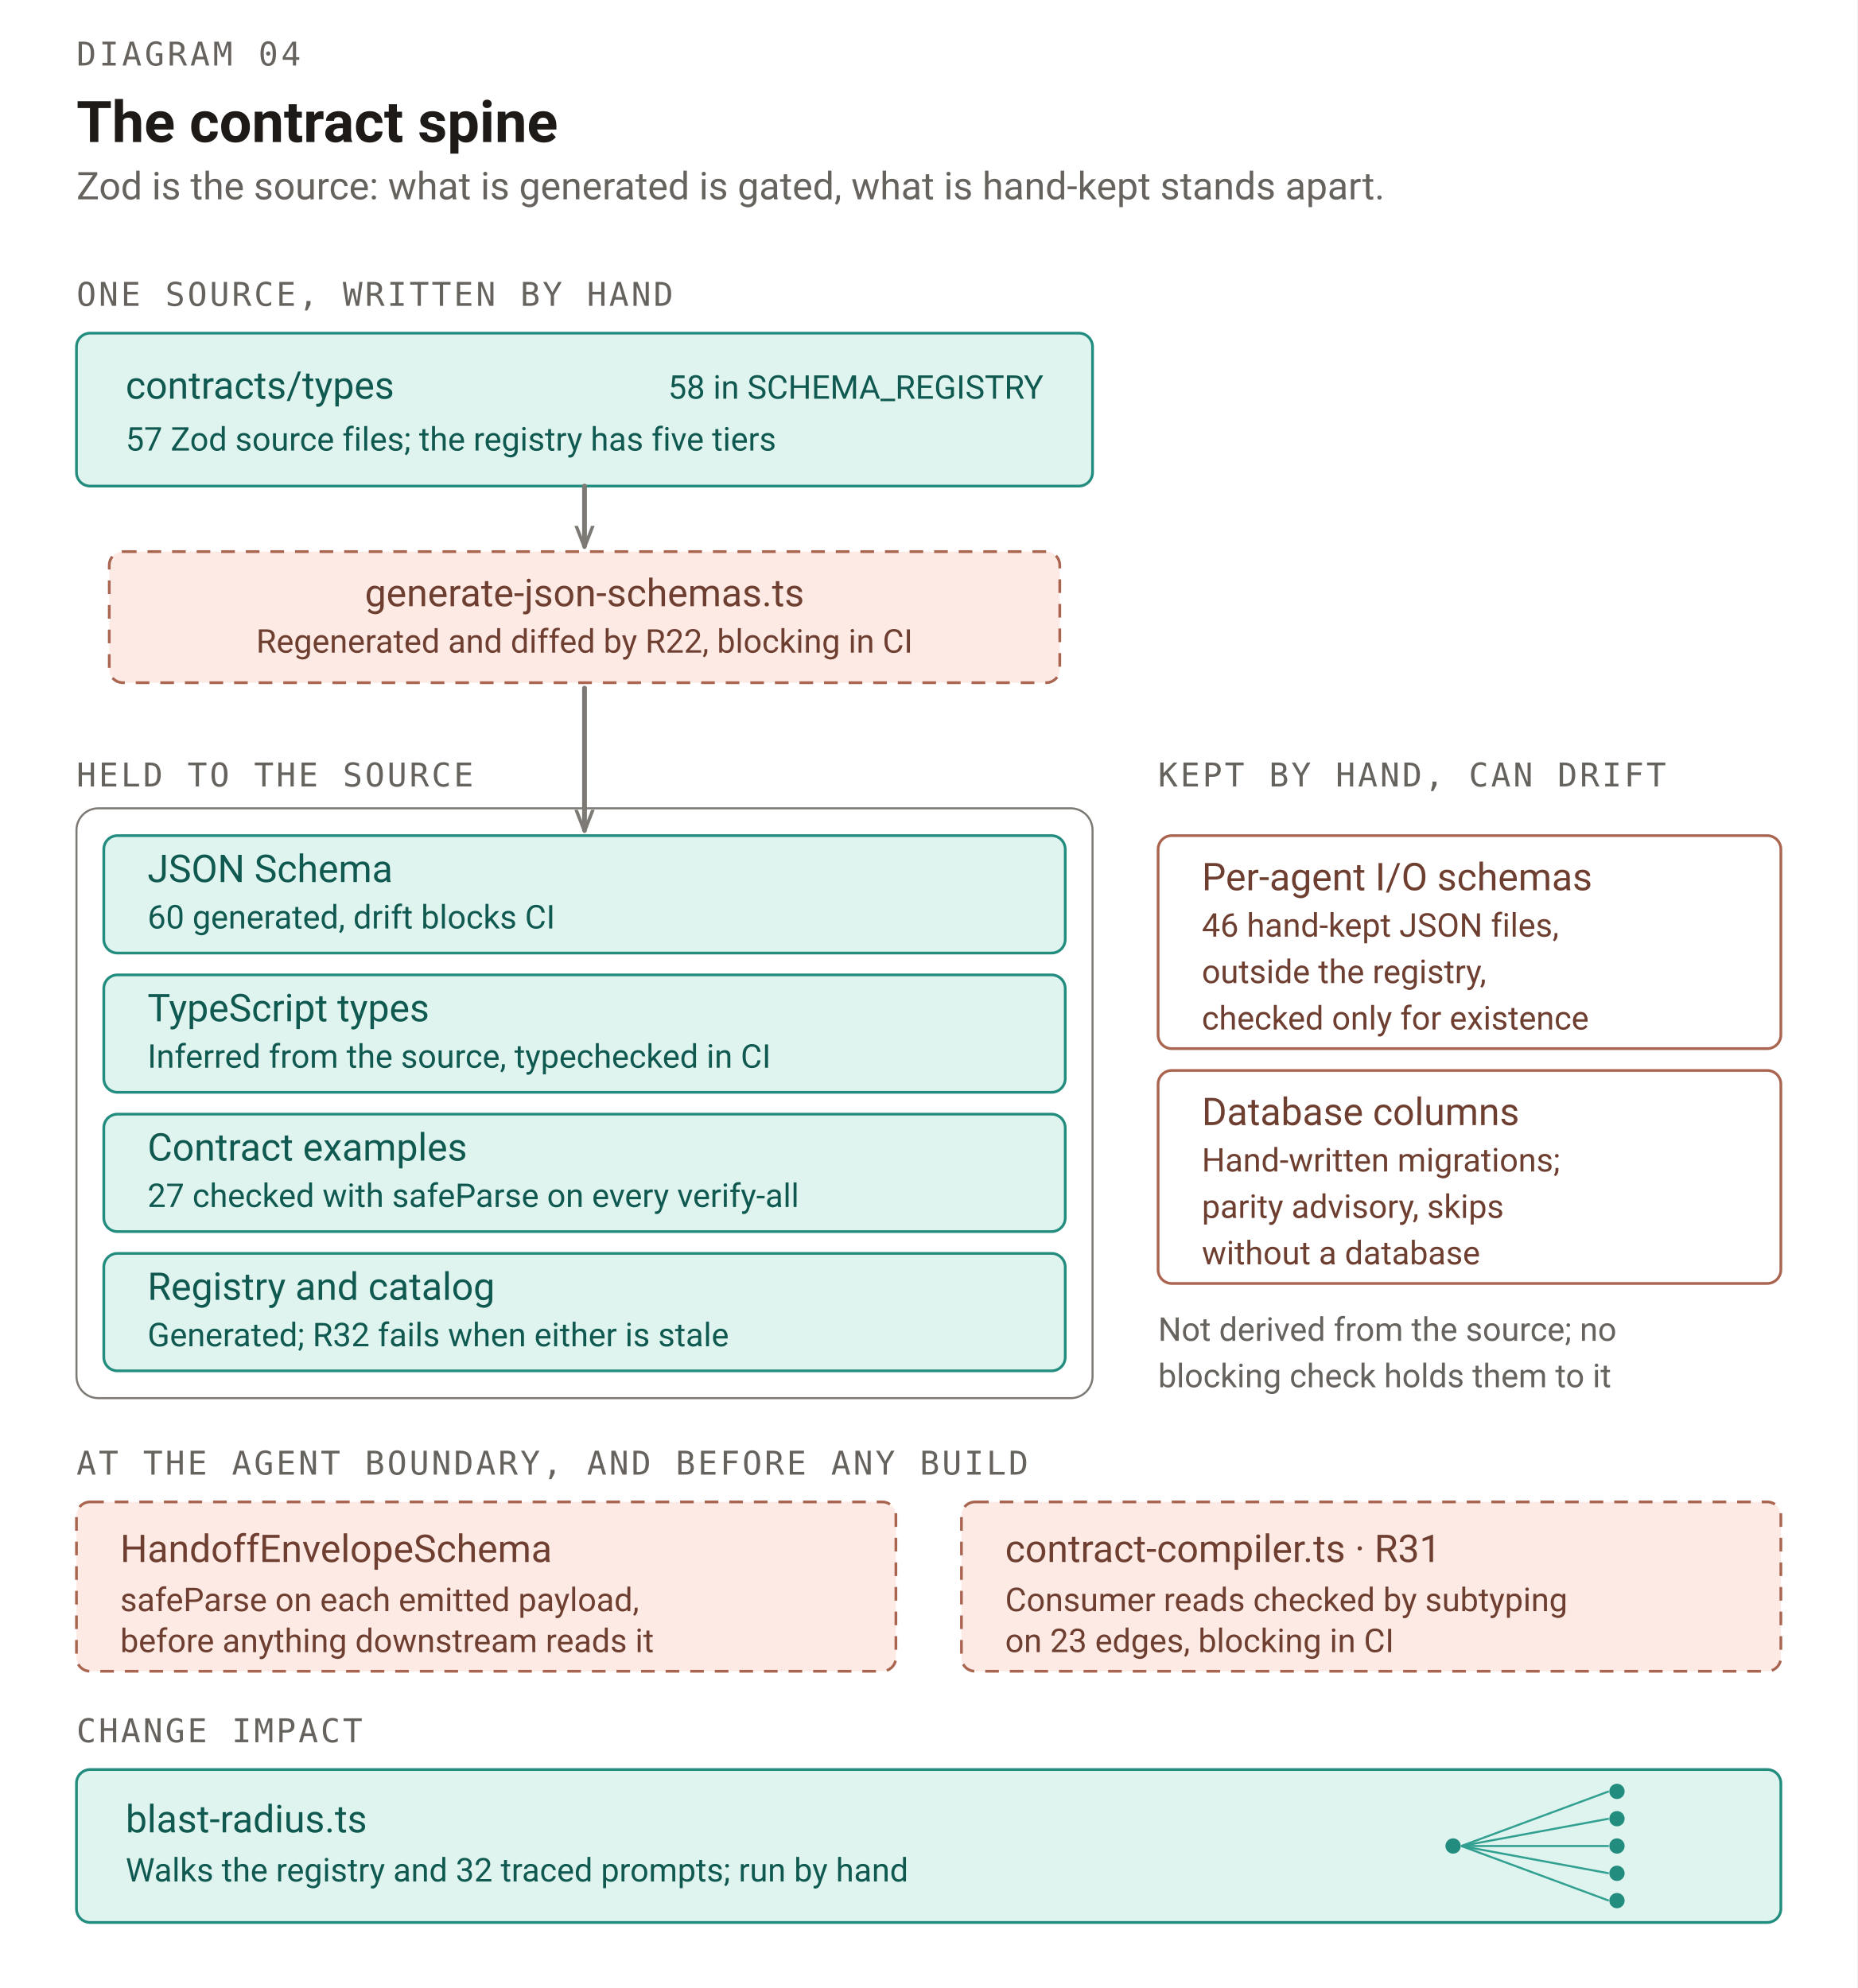
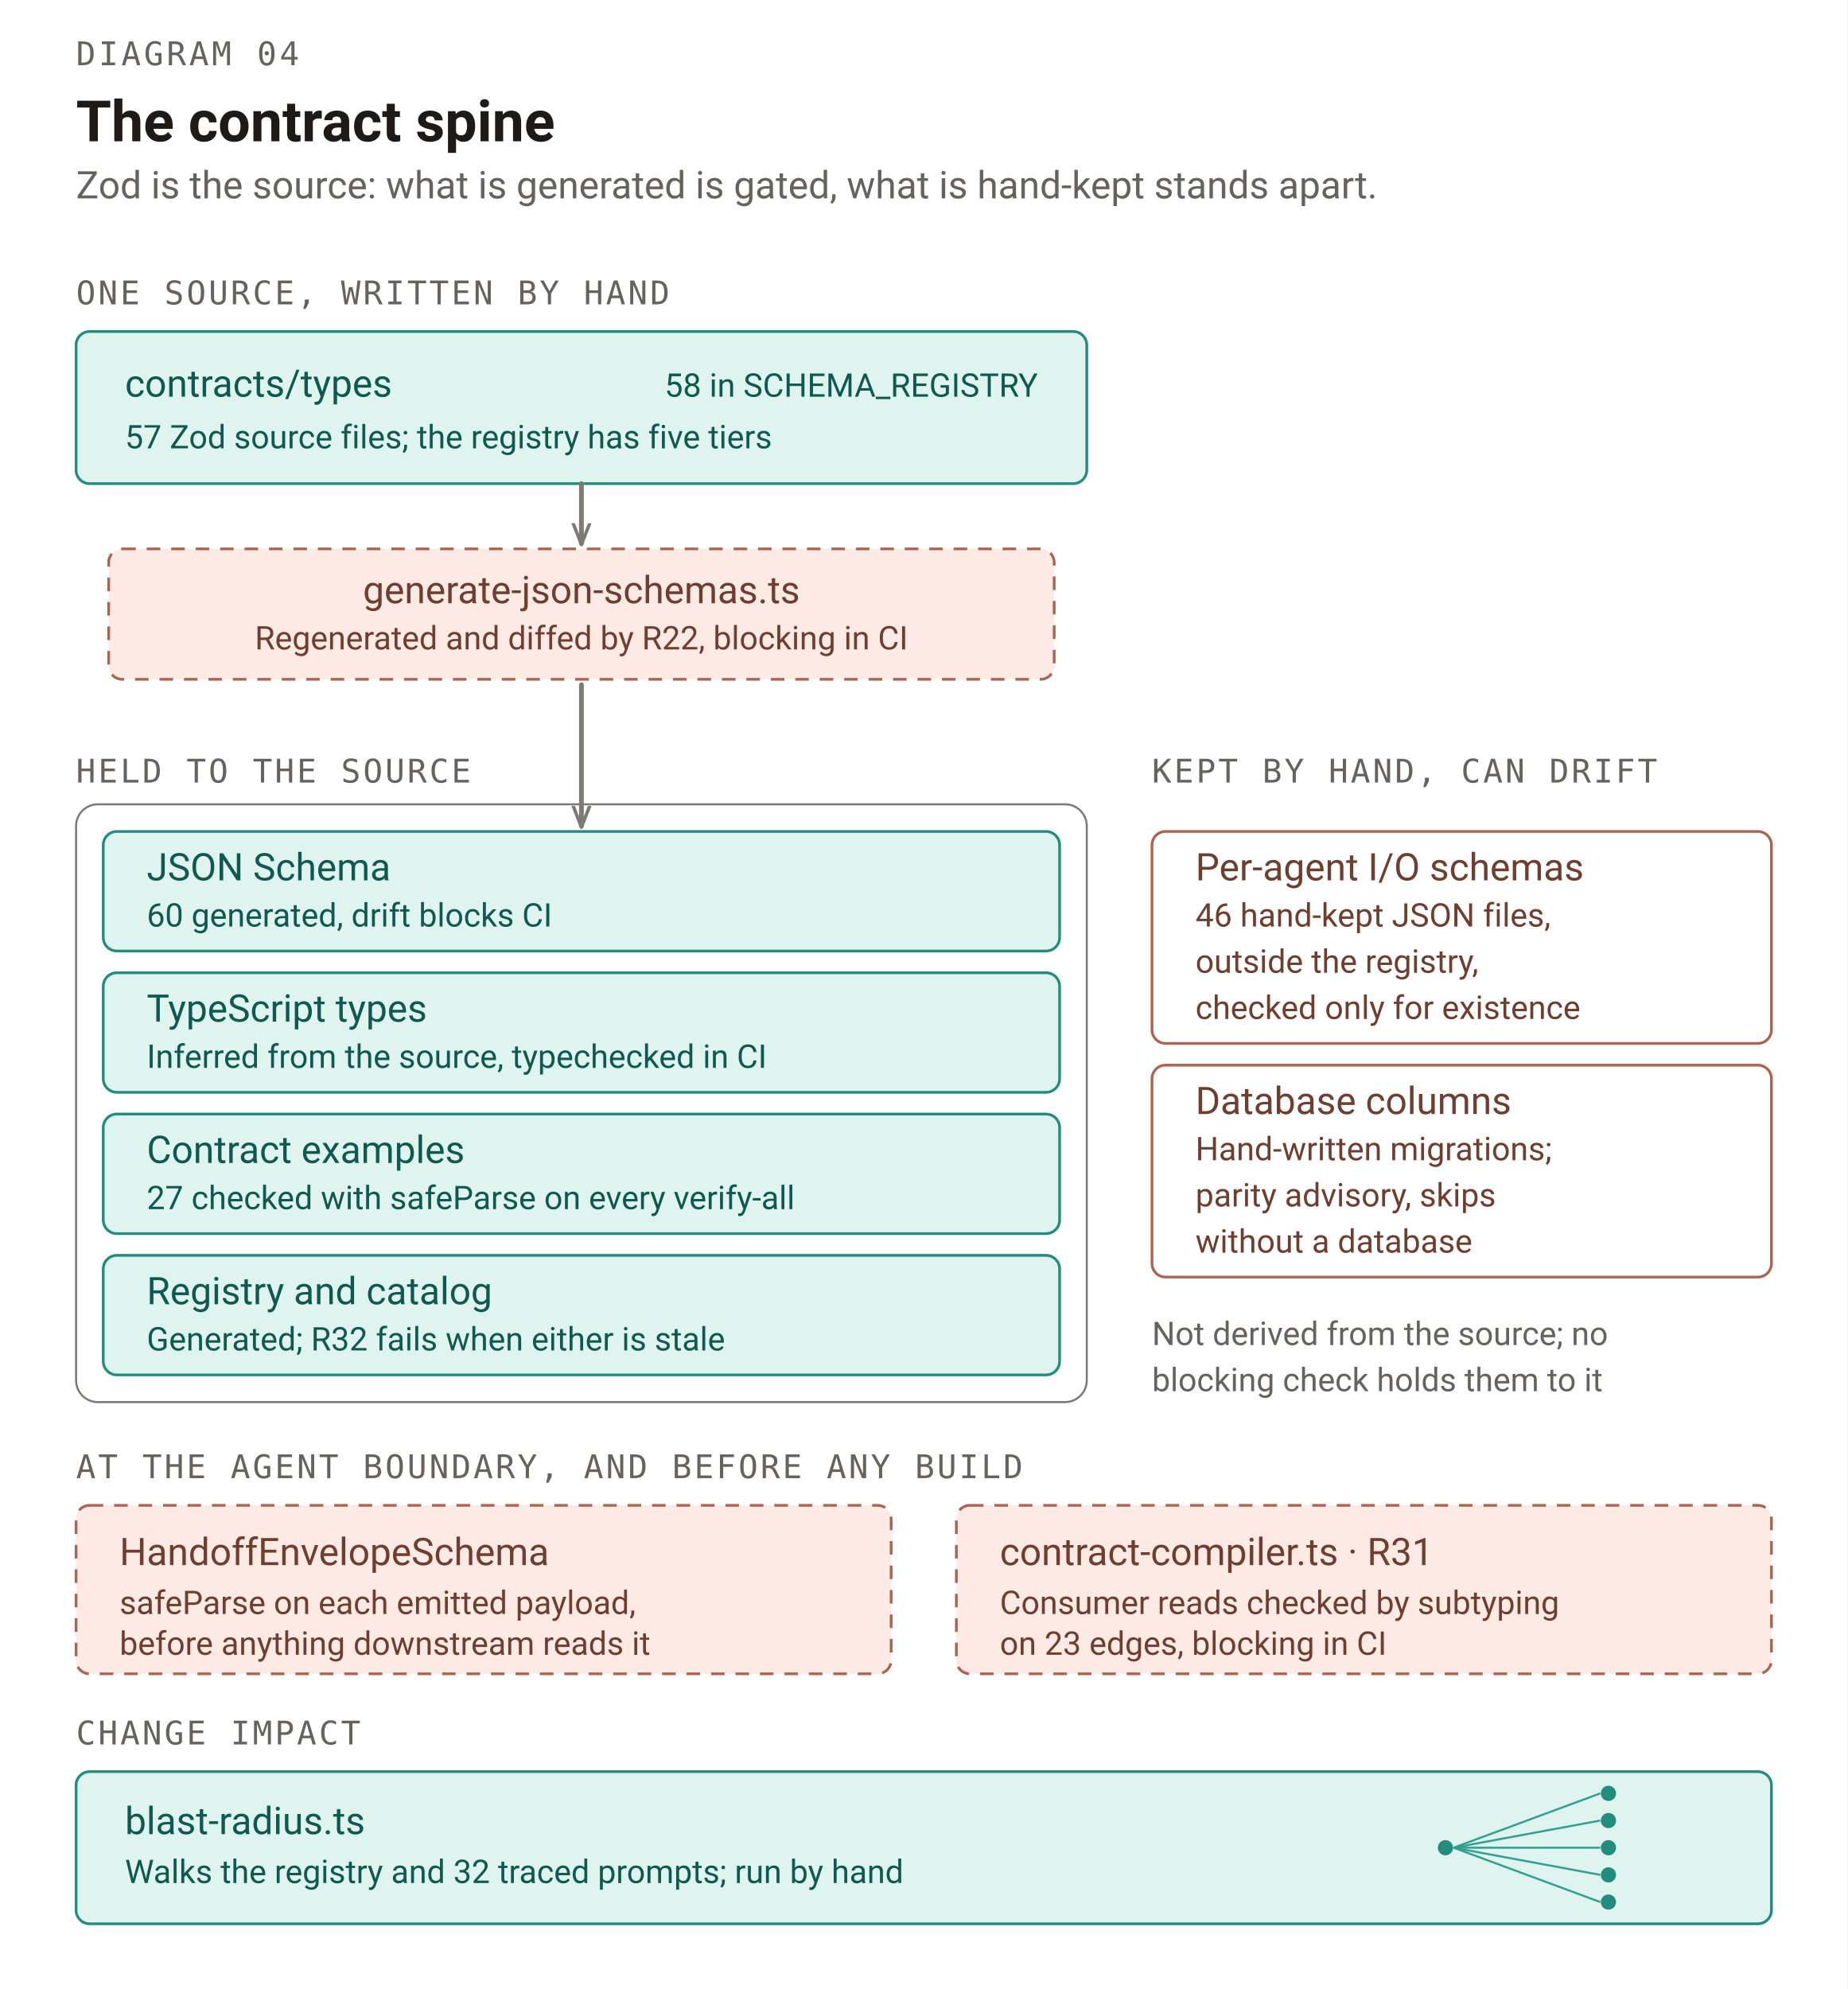
- <svg xmlns="http://www.w3.org/2000/svg" viewBox="0 0 680 728" width="100%" role="img" aria-label="The contract spine. Zod is the source: what is generated is gated, what is hand-kept stands apart.">
+ <svg xmlns="http://www.w3.org/2000/svg" viewBox="0 0 680 732" width="100%" role="img" aria-label="The contract spine. Zod is the source: what is generated is gated, what is hand-kept stands apart.">
  <style>text{font-family:system-ui,-apple-system,'Segoe UI',Roboto,'Helvetica Neue',sans-serif}text.mono{font-family:ui-monospace,'SFMono-Regular','Cascadia Mono','Segoe UI Mono','DejaVu Sans Mono','Liberation Mono',monospace}.num{font-variant-numeric:tabular-nums}@media (prefers-color-scheme:dark){.teal-f{fill:#122925;stroke:#61c2b2}.teal-o{stroke:#61c2b2}.teal-t{fill:#bee8e0}.teal-m{fill:#61c2b2}.teal-h{stroke:#32a091}.purple-f{fill:#242232;stroke:#ada4e6}.purple-o{stroke:#ada4e6}.purple-t{fill:#dddafb}.purple-m{fill:#ada4e6}.purple-h{stroke:#8b81c5}.coral-f{fill:#311f19;stroke:#e39982}.coral-o{stroke:#e39982}.coral-t{fill:#fad5c9}.coral-m{fill:#e39982}.coral-h{stroke:#c0765f}.gray-f{fill:#262421;stroke:#b1ada8}.gray-o{stroke:#b1ada8}.gray-t{fill:#e1ddd8}.gray-m{fill:#b1ada8}.gray-h{stroke:#8f8b87}.surface{fill:#0d0b08}.ink{fill:#ebe7e2}.mute{fill:#dbd7d2}.rule{stroke:#5b5753}}[data-theme=dark] .teal-f{fill:#122925;stroke:#61c2b2}[data-theme=dark] .teal-o{stroke:#61c2b2}[data-theme=dark] .teal-t{fill:#bee8e0}[data-theme=dark] .teal-m{fill:#61c2b2}[data-theme=dark] .teal-h{stroke:#32a091}[data-theme=dark] .purple-f{fill:#242232;stroke:#ada4e6}[data-theme=dark] .purple-o{stroke:#ada4e6}[data-theme=dark] .purple-t{fill:#dddafb}[data-theme=dark] .purple-m{fill:#ada4e6}[data-theme=dark] .purple-h{stroke:#8b81c5}[data-theme=dark] .coral-f{fill:#311f19;stroke:#e39982}[data-theme=dark] .coral-o{stroke:#e39982}[data-theme=dark] .coral-t{fill:#fad5c9}[data-theme=dark] .coral-m{fill:#e39982}[data-theme=dark] .coral-h{stroke:#c0765f}[data-theme=dark] .gray-f{fill:#262421;stroke:#b1ada8}[data-theme=dark] .gray-o{stroke:#b1ada8}[data-theme=dark] .gray-t{fill:#e1ddd8}[data-theme=dark] .gray-m{fill:#b1ada8}[data-theme=dark] .gray-h{stroke:#8f8b87}[data-theme=dark] .surface{fill:#0d0b08}[data-theme=dark] .ink{fill:#ebe7e2}[data-theme=dark] .mute{fill:#dbd7d2}[data-theme=dark] .rule{stroke:#5b5753}[data-theme=light] .teal-f{fill:#dff4ef;stroke:#228c7e}[data-theme=light] .teal-o{stroke:#228c7e}[data-theme=light] .teal-t{fill:#0f5950}[data-theme=light] .teal-m{fill:#228c7e}[data-theme=light] .teal-h{stroke:#32a091}[data-theme=light] .purple-f{fill:#eeecfd;stroke:#7a70af}[data-theme=light] .purple-o{stroke:#7a70af}[data-theme=light] .purple-t{fill:#4d4671}[data-theme=light] .purple-m{fill:#7a70af}[data-theme=light] .purple-h{stroke:#8b81c5}[data-theme=light] .coral-f{fill:#fdeae4;stroke:#aa6550}[data-theme=light] .coral-o{stroke:#aa6550}[data-theme=light] .coral-t{fill:#6e3f30}[data-theme=light] .coral-m{fill:#aa6550}[data-theme=light] .coral-h{stroke:#c0765f}[data-theme=light] .gray-f{fill:#f2eee9;stroke:#7d7a75}[data-theme=light] .gray-o{stroke:#7d7a75}[data-theme=light] .gray-t{fill:#504c48}[data-theme=light] .gray-m{fill:#7d7a75}[data-theme=light] .gray-h{stroke:#8f8b87}[data-theme=light] .surface{fill:#ffffff}[data-theme=light] .ink{fill:#1d1a17}[data-theme=light] .mute{fill:#66635e}[data-theme=light] .rule{stroke:#c1bdb8}</style>
  <defs>
    <marker id="ar-teal" viewBox="0 0 10 10" refX="8.5" refY="5" markerWidth="5" markerHeight="5" orient="auto-start-reverse">
      <path d="M0,1.5 L9,5 L0,8.5" fill="none" stroke="#228c7e" stroke-width="1.4" stroke-linecap="round" stroke-linejoin="round" class="teal-o" />
    </marker>
    <marker id="ar-purple" viewBox="0 0 10 10" refX="8.5" refY="5" markerWidth="5" markerHeight="5" orient="auto-start-reverse">
      <path d="M0,1.5 L9,5 L0,8.5" fill="none" stroke="#7a70af" stroke-width="1.4" stroke-linecap="round" stroke-linejoin="round" class="purple-o" />
    </marker>
    <marker id="ar-coral" viewBox="0 0 10 10" refX="8.5" refY="5" markerWidth="5" markerHeight="5" orient="auto-start-reverse">
      <path d="M0,1.5 L9,5 L0,8.5" fill="none" stroke="#aa6550" stroke-width="1.4" stroke-linecap="round" stroke-linejoin="round" class="coral-o" />
    </marker>
    <marker id="ar-gray" viewBox="0 0 10 10" refX="8.5" refY="5" markerWidth="5" markerHeight="5" orient="auto-start-reverse">
      <path d="M0,1.5 L9,5 L0,8.5" fill="none" stroke="#7d7a75" stroke-width="1.4" stroke-linecap="round" stroke-linejoin="round" class="gray-o" />
    </marker>
  </defs>
-   <rect x="0" y="0" width="680" height="728" fill="#ffffff" class="surface" />
+   <rect x="0" y="0" width="680" height="732" fill="#ffffff" class="surface" />
  <text x="28" y="24" font-size="12" fill="#66635e" letter-spacing="1.1" class="mute mono">DIAGRAM 04</text>
  <text x="28" y="52" font-size="21" fill="#1d1a17" font-weight="600" class="ink">The contract spine</text>
  <text x="28" y="73" font-size="14" fill="#66635e" class="mute">Zod is the source: what is generated is gated, what is hand-kept stands apart.</text>
  <g transform="translate(0,16)">
    <text x="28" y="96" font-size="12" fill="#66635e" font-weight="500" letter-spacing="0.9" class="mute mono">ONE SOURCE, WRITTEN BY HAND</text>
    <rect x="28" y="106" width="372" height="56" rx="5" fill="#dff4ef" stroke="#228c7e" stroke-width="1.0" class="teal-f" />
    <text x="46" y="130" font-size="14" fill="#0f5950" class="teal-t">contracts/types</text>
    <text x="46" y="149" font-size="12" fill="#0f5950" class="teal-t">57 Zod source files; the registry has five tiers</text>
    <text x="382" y="130" font-size="12" fill="#0f5950" text-anchor="end" class="teal-t">58 in SCHEMA_REGISTRY</text>
    <line x1="214.0" y1="162" x2="214.0" y2="184" stroke="#7d7a75" stroke-width="1.75" stroke-linecap="round" marker-end="url(#ar-gray)" class="gray-o" />
    <rect x="40" y="186" width="348" height="48" rx="5" fill="#fdeae4" stroke="#aa6550" stroke-width="1.0" stroke-dasharray="5 4" class="coral-f" />
    <text x="214.0" y="206" font-size="14" fill="#6e3f30" text-anchor="middle" class="coral-t">generate-json-schemas.ts</text>
    <text x="214.0" y="223" font-size="12" fill="#6e3f30" text-anchor="middle" class="coral-t">Regenerated and diffed by R22, blocking in CI</text>
    <text x="28" y="272" font-size="12" fill="#66635e" font-weight="500" letter-spacing="0.9" class="mute mono">HELD TO THE SOURCE</text>
-     <rect x="38" y="290" width="352" height="43" rx="5" fill="#dff4ef" stroke="#228c7e" stroke-width="1.0" class="teal-f" />
-     <text x="54" y="307" font-size="14" fill="#0f5950" class="teal-t">JSON Schema</text>
-     <text x="54" y="324" font-size="12" fill="#0f5950" class="teal-t">60 generated, drift blocks CI</text>
-     <rect x="38" y="341" width="352" height="43" rx="5" fill="#dff4ef" stroke="#228c7e" stroke-width="1.0" class="teal-f" />
-     <text x="54" y="358" font-size="14" fill="#0f5950" class="teal-t">TypeScript types</text>
-     <text x="54" y="375" font-size="12" fill="#0f5950" class="teal-t">Inferred from the source, typechecked in CI</text>
-     <rect x="38" y="392" width="352" height="43" rx="5" fill="#dff4ef" stroke="#228c7e" stroke-width="1.0" class="teal-f" />
-     <text x="54" y="409" font-size="14" fill="#0f5950" class="teal-t">Contract examples</text>
-     <text x="54" y="426" font-size="12" fill="#0f5950" class="teal-t">27 checked with safeParse on every verify-all</text>
-     <rect x="38" y="443" width="352" height="43" rx="5" fill="#dff4ef" stroke="#228c7e" stroke-width="1.0" class="teal-f" />
-     <text x="54" y="460" font-size="14" fill="#0f5950" class="teal-t">Registry and catalog</text>
-     <text x="54" y="477" font-size="12" fill="#0f5950" class="teal-t">Generated; R32 fails when either is stale</text>
-     <rect x="28" y="280" width="372" height="216" rx="8" fill="none" stroke="#7d7a75" stroke-width="0.75" class="gray-o" />
+     <rect x="38" y="290" width="352" height="44" rx="5" fill="#dff4ef" stroke="#228c7e" stroke-width="1.0" class="teal-f" />
+     <text x="54" y="308" font-size="14" fill="#0f5950" class="teal-t">JSON Schema</text>
+     <text x="54" y="325" font-size="12" fill="#0f5950" class="teal-t">60 generated, drift blocks CI</text>
+     <rect x="38" y="342" width="352" height="44" rx="5" fill="#dff4ef" stroke="#228c7e" stroke-width="1.0" class="teal-f" />
+     <text x="54" y="360" font-size="14" fill="#0f5950" class="teal-t">TypeScript types</text>
+     <text x="54" y="377" font-size="12" fill="#0f5950" class="teal-t">Inferred from the source, typechecked in CI</text>
+     <rect x="38" y="394" width="352" height="44" rx="5" fill="#dff4ef" stroke="#228c7e" stroke-width="1.0" class="teal-f" />
+     <text x="54" y="412" font-size="14" fill="#0f5950" class="teal-t">Contract examples</text>
+     <text x="54" y="429" font-size="12" fill="#0f5950" class="teal-t">27 checked with safeParse on every verify-all</text>
+     <rect x="38" y="446" width="352" height="44" rx="5" fill="#dff4ef" stroke="#228c7e" stroke-width="1.0" class="teal-f" />
+     <text x="54" y="464" font-size="14" fill="#0f5950" class="teal-t">Registry and catalog</text>
+     <text x="54" y="481" font-size="12" fill="#0f5950" class="teal-t">Generated; R32 fails when either is stale</text>
+     <rect x="28" y="280" width="372" height="220" rx="8" fill="none" stroke="#7d7a75" stroke-width="0.75" class="gray-o" />
    <line x1="214.0" y1="236" x2="214.0" y2="288" stroke="#7d7a75" stroke-width="1.75" stroke-linecap="round" marker-end="url(#ar-gray)" class="gray-o" />
    <text x="424" y="272" font-size="12" fill="#66635e" font-weight="500" letter-spacing="0.9" class="mute mono">KEPT BY HAND, CAN DRIFT</text>
    <rect x="424" y="290" width="228" height="78" rx="5" fill="none" stroke="#aa6550" stroke-width="1.0" class="coral-o" />
-     <text x="440" y="310" font-size="14" fill="#6e3f30" class="coral-t">Per-agent I/O schemas</text>
-     <text x="440" y="327" font-size="12" fill="#6e3f30" class="coral-t">46 hand-kept JSON files,</text>
-     <text x="440" y="344" font-size="12" fill="#6e3f30" class="coral-t">outside the registry,</text>
-     <text x="440" y="361" font-size="12" fill="#6e3f30" class="coral-t">checked only for existence</text>
+     <text x="440" y="308" font-size="14" fill="#6e3f30" class="coral-t">Per-agent I/O schemas</text>
+     <text x="440" y="325" font-size="12" fill="#6e3f30" class="coral-t">46 hand-kept JSON files,</text>
+     <text x="440" y="342" font-size="12" fill="#6e3f30" class="coral-t">outside the registry,</text>
+     <text x="440" y="359" font-size="12" fill="#6e3f30" class="coral-t">checked only for existence</text>
    <rect x="424" y="376" width="228" height="78" rx="5" fill="none" stroke="#aa6550" stroke-width="1.0" class="coral-o" />
-     <text x="440" y="396" font-size="14" fill="#6e3f30" class="coral-t">Database columns</text>
-     <text x="440" y="413" font-size="12" fill="#6e3f30" class="coral-t">Hand-written migrations;</text>
-     <text x="440" y="430" font-size="12" fill="#6e3f30" class="coral-t">parity advisory, skips</text>
-     <text x="440" y="447" font-size="12" fill="#6e3f30" class="coral-t">without a database</text>
-     <text x="424" y="475" font-size="12" fill="#66635e" class="mute">Not derived from the source; no</text>
-     <text x="424" y="492" font-size="12" fill="#66635e" class="mute">blocking check holds them to it</text>
-     <text x="28" y="524" font-size="12" fill="#66635e" font-weight="500" letter-spacing="0.9" class="mute mono">AT THE AGENT BOUNDARY, AND BEFORE ANY BUILD</text>
-     <rect x="28" y="534" width="300" height="62" rx="5" fill="#fdeae4" stroke="#aa6550" stroke-width="1.0" stroke-dasharray="5 4" class="coral-f" />
-     <text x="44" y="556" font-size="14" fill="#6e3f30" class="coral-t">HandoffEnvelopeSchema</text>
-     <text x="44" y="574" font-size="12" fill="#6e3f30" class="coral-t">safeParse on each emitted payload,</text>
-     <text x="44" y="589" font-size="12" fill="#6e3f30" class="coral-t">before anything downstream reads it</text>
-     <rect x="352" y="534" width="300" height="62" rx="5" fill="#fdeae4" stroke="#aa6550" stroke-width="1.0" stroke-dasharray="5 4" class="coral-f" />
-     <text x="368" y="556" font-size="14" fill="#6e3f30" class="coral-t">contract-compiler.ts · R31</text>
-     <text x="368" y="574" font-size="12" fill="#6e3f30" class="coral-t">Consumer reads checked by subtyping</text>
-     <text x="368" y="589" font-size="12" fill="#6e3f30" class="coral-t">on 23 edges, blocking in CI</text>
-     <text x="28" y="622" font-size="12" fill="#66635e" font-weight="500" letter-spacing="0.9" class="mute mono">CHANGE IMPACT</text>
-     <rect x="28" y="632" width="624" height="56" rx="5" fill="#dff4ef" stroke="#228c7e" stroke-width="1.0" class="teal-f" />
-     <text x="46" y="655" font-size="14" fill="#0f5950" class="teal-t">blast-radius.ts</text>
-     <text x="46" y="673" font-size="12" fill="#0f5950" class="teal-t">Walks the registry and 32 traced prompts; run by hand</text>
-     <line x1="535" y1="660" x2="589" y2="640" stroke="#32a091" stroke-width="0.75" class="teal-h" />
-     <circle cx="592" cy="640" r="2.8" fill="#228c7e" class="teal-m" />
-     <line x1="535" y1="660" x2="589" y2="650" stroke="#32a091" stroke-width="0.75" class="teal-h" />
-     <circle cx="592" cy="650" r="2.8" fill="#228c7e" class="teal-m" />
-     <line x1="535" y1="660" x2="589" y2="660" stroke="#32a091" stroke-width="0.75" class="teal-h" />
-     <circle cx="592" cy="660" r="2.8" fill="#228c7e" class="teal-m" />
-     <line x1="535" y1="660" x2="589" y2="670" stroke="#32a091" stroke-width="0.75" class="teal-h" />
-     <circle cx="592" cy="670" r="2.8" fill="#228c7e" class="teal-m" />
-     <line x1="535" y1="660" x2="589" y2="680" stroke="#32a091" stroke-width="0.75" class="teal-h" />
-     <circle cx="592" cy="680" r="2.8" fill="#228c7e" class="teal-m" />
-     <circle cx="532" cy="660" r="2.8" fill="#228c7e" class="teal-m" />
+     <text x="440" y="394" font-size="14" fill="#6e3f30" class="coral-t">Database columns</text>
+     <text x="440" y="411" font-size="12" fill="#6e3f30" class="coral-t">Hand-written migrations;</text>
+     <text x="440" y="428" font-size="12" fill="#6e3f30" class="coral-t">parity advisory, skips</text>
+     <text x="440" y="445" font-size="12" fill="#6e3f30" class="coral-t">without a database</text>
+     <text x="424" y="479" font-size="12" fill="#66635e" class="mute">Not derived from the source; no</text>
+     <text x="424" y="496" font-size="12" fill="#66635e" class="mute">blocking check holds them to it</text>
+     <text x="28" y="528" font-size="12" fill="#66635e" font-weight="500" letter-spacing="0.9" class="mute mono">AT THE AGENT BOUNDARY, AND BEFORE ANY BUILD</text>
+     <rect x="28" y="538" width="300" height="62" rx="5" fill="#fdeae4" stroke="#aa6550" stroke-width="1.0" stroke-dasharray="5 4" class="coral-f" />
+     <text x="44" y="560" font-size="14" fill="#6e3f30" class="coral-t">HandoffEnvelopeSchema</text>
+     <text x="44" y="578" font-size="12" fill="#6e3f30" class="coral-t">safeParse on each emitted payload,</text>
+     <text x="44" y="593" font-size="12" fill="#6e3f30" class="coral-t">before anything downstream reads it</text>
+     <rect x="352" y="538" width="300" height="62" rx="5" fill="#fdeae4" stroke="#aa6550" stroke-width="1.0" stroke-dasharray="5 4" class="coral-f" />
+     <text x="368" y="560" font-size="14" fill="#6e3f30" class="coral-t">contract-compiler.ts · R31</text>
+     <text x="368" y="578" font-size="12" fill="#6e3f30" class="coral-t">Consumer reads checked by subtyping</text>
+     <text x="368" y="593" font-size="12" fill="#6e3f30" class="coral-t">on 23 edges, blocking in CI</text>
+     <text x="28" y="626" font-size="12" fill="#66635e" font-weight="500" letter-spacing="0.9" class="mute mono">CHANGE IMPACT</text>
+     <rect x="28" y="636" width="624" height="56" rx="5" fill="#dff4ef" stroke="#228c7e" stroke-width="1.0" class="teal-f" />
+     <text x="46" y="659" font-size="14" fill="#0f5950" class="teal-t">blast-radius.ts</text>
+     <text x="46" y="677" font-size="12" fill="#0f5950" class="teal-t">Walks the registry and 32 traced prompts; run by hand</text>
+     <line x1="535" y1="664" x2="589" y2="644" stroke="#32a091" stroke-width="0.75" class="teal-h" />
+     <circle cx="592" cy="644" r="2.8" fill="#228c7e" class="teal-m" />
+     <line x1="535" y1="664" x2="589" y2="654" stroke="#32a091" stroke-width="0.75" class="teal-h" />
+     <circle cx="592" cy="654" r="2.8" fill="#228c7e" class="teal-m" />
+     <line x1="535" y1="664" x2="589" y2="664" stroke="#32a091" stroke-width="0.75" class="teal-h" />
+     <circle cx="592" cy="664" r="2.8" fill="#228c7e" class="teal-m" />
+     <line x1="535" y1="664" x2="589" y2="674" stroke="#32a091" stroke-width="0.75" class="teal-h" />
+     <circle cx="592" cy="674" r="2.8" fill="#228c7e" class="teal-m" />
+     <line x1="535" y1="664" x2="589" y2="684" stroke="#32a091" stroke-width="0.75" class="teal-h" />
+     <circle cx="592" cy="684" r="2.8" fill="#228c7e" class="teal-m" />
+     <circle cx="532" cy="664" r="2.8" fill="#228c7e" class="teal-m" />
  </g>
</svg>
